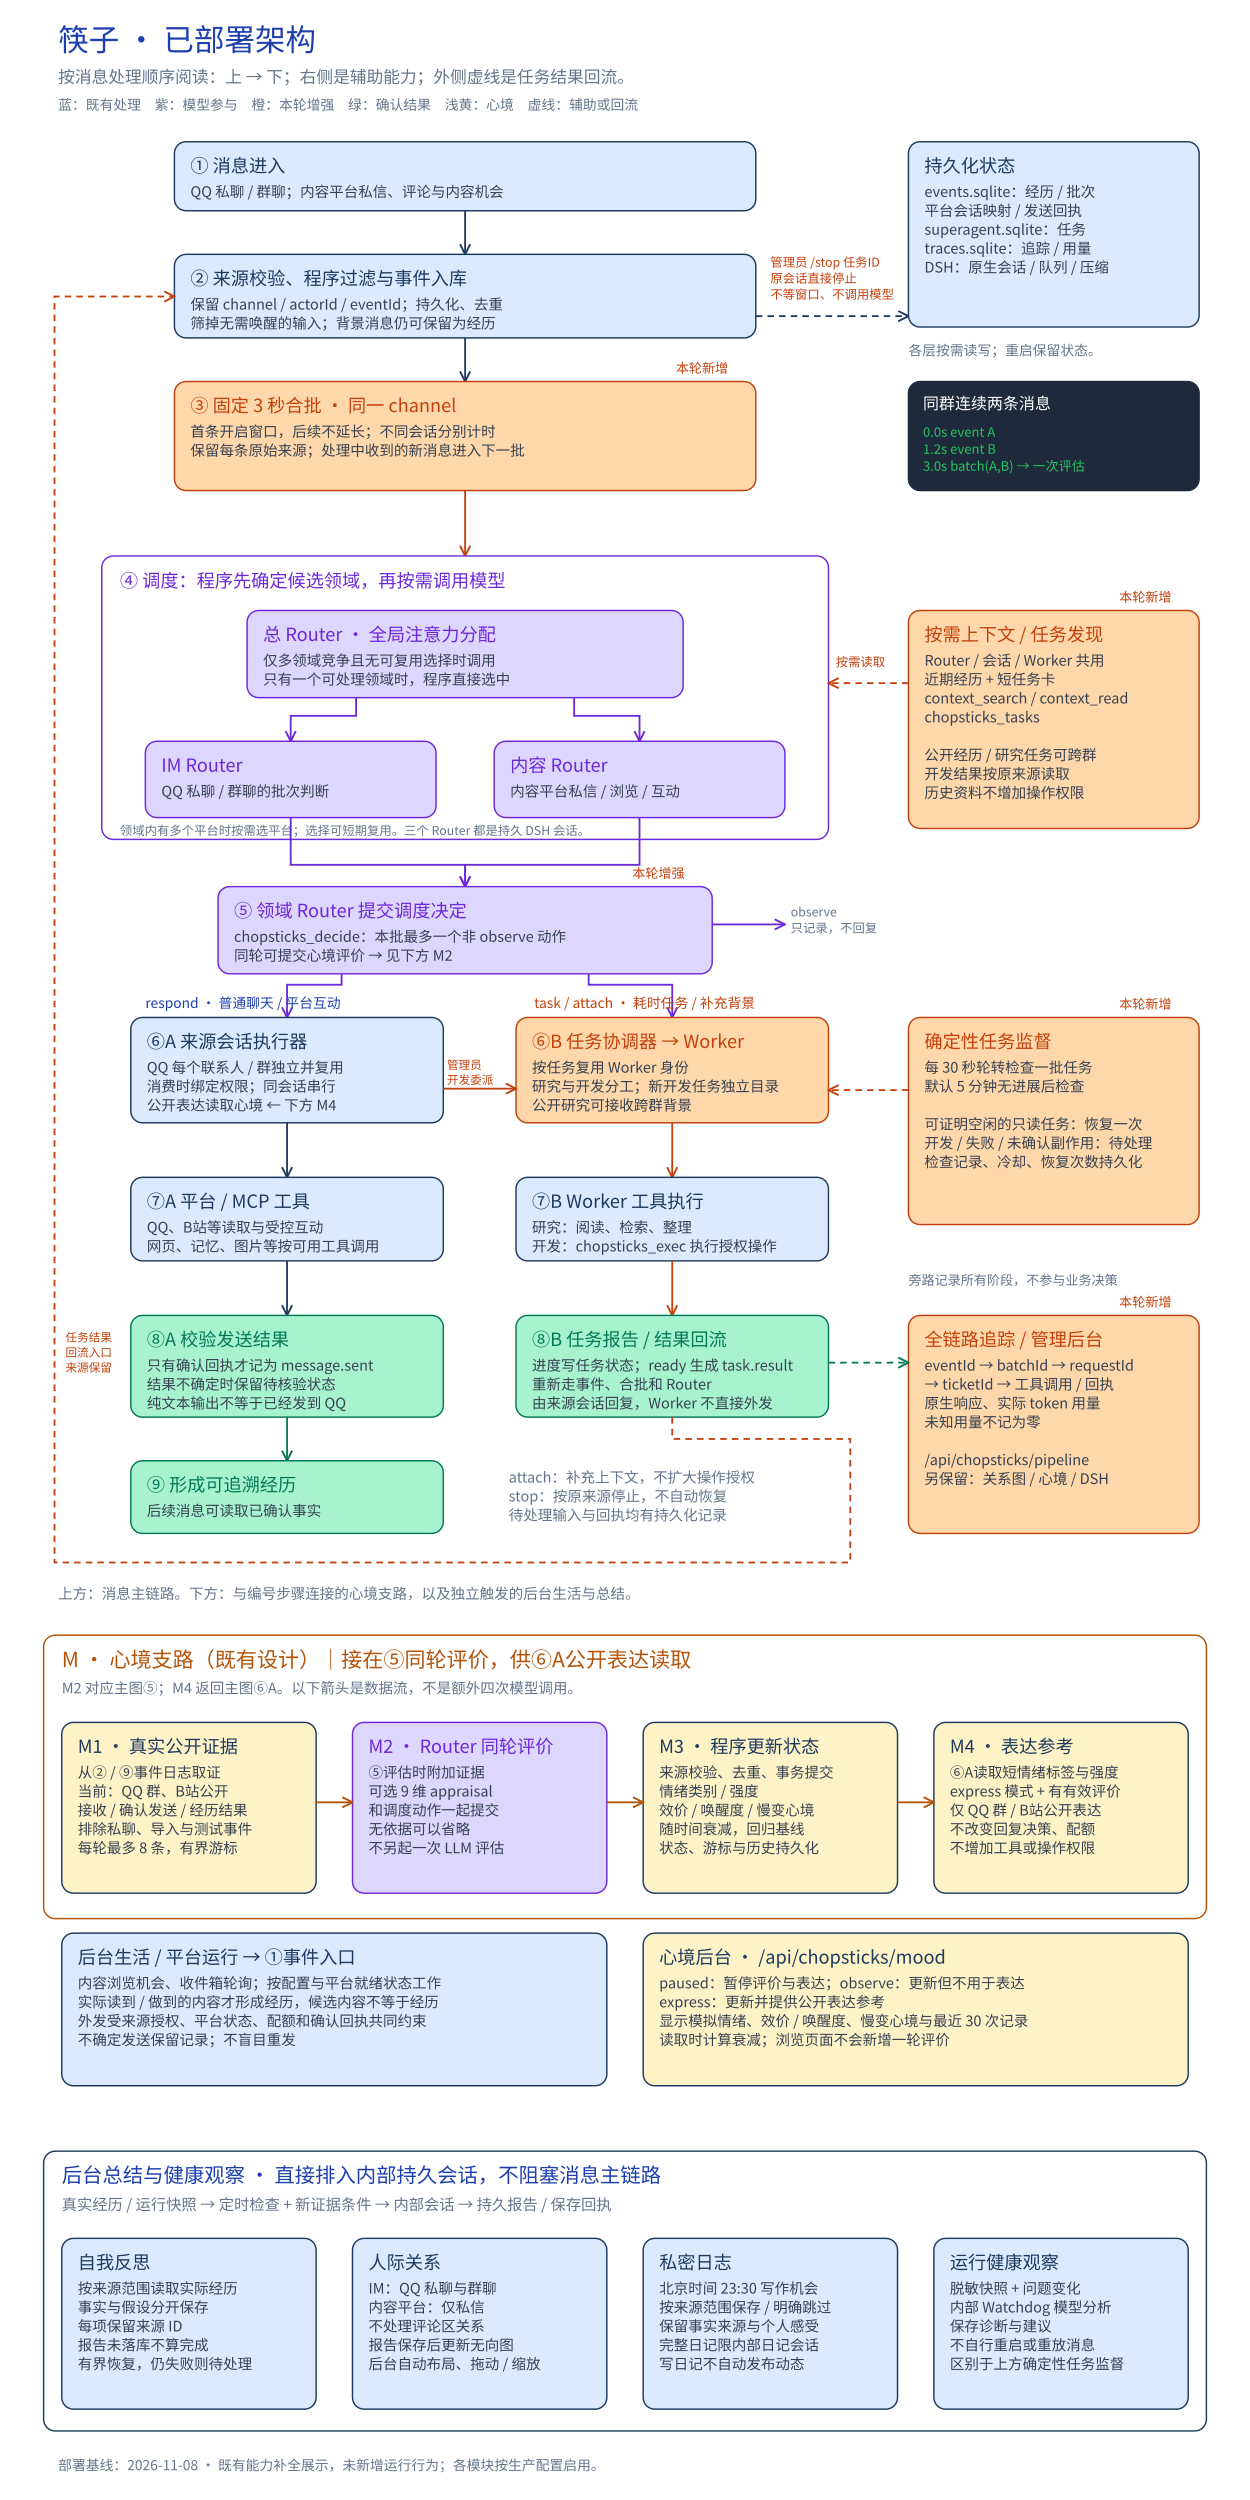
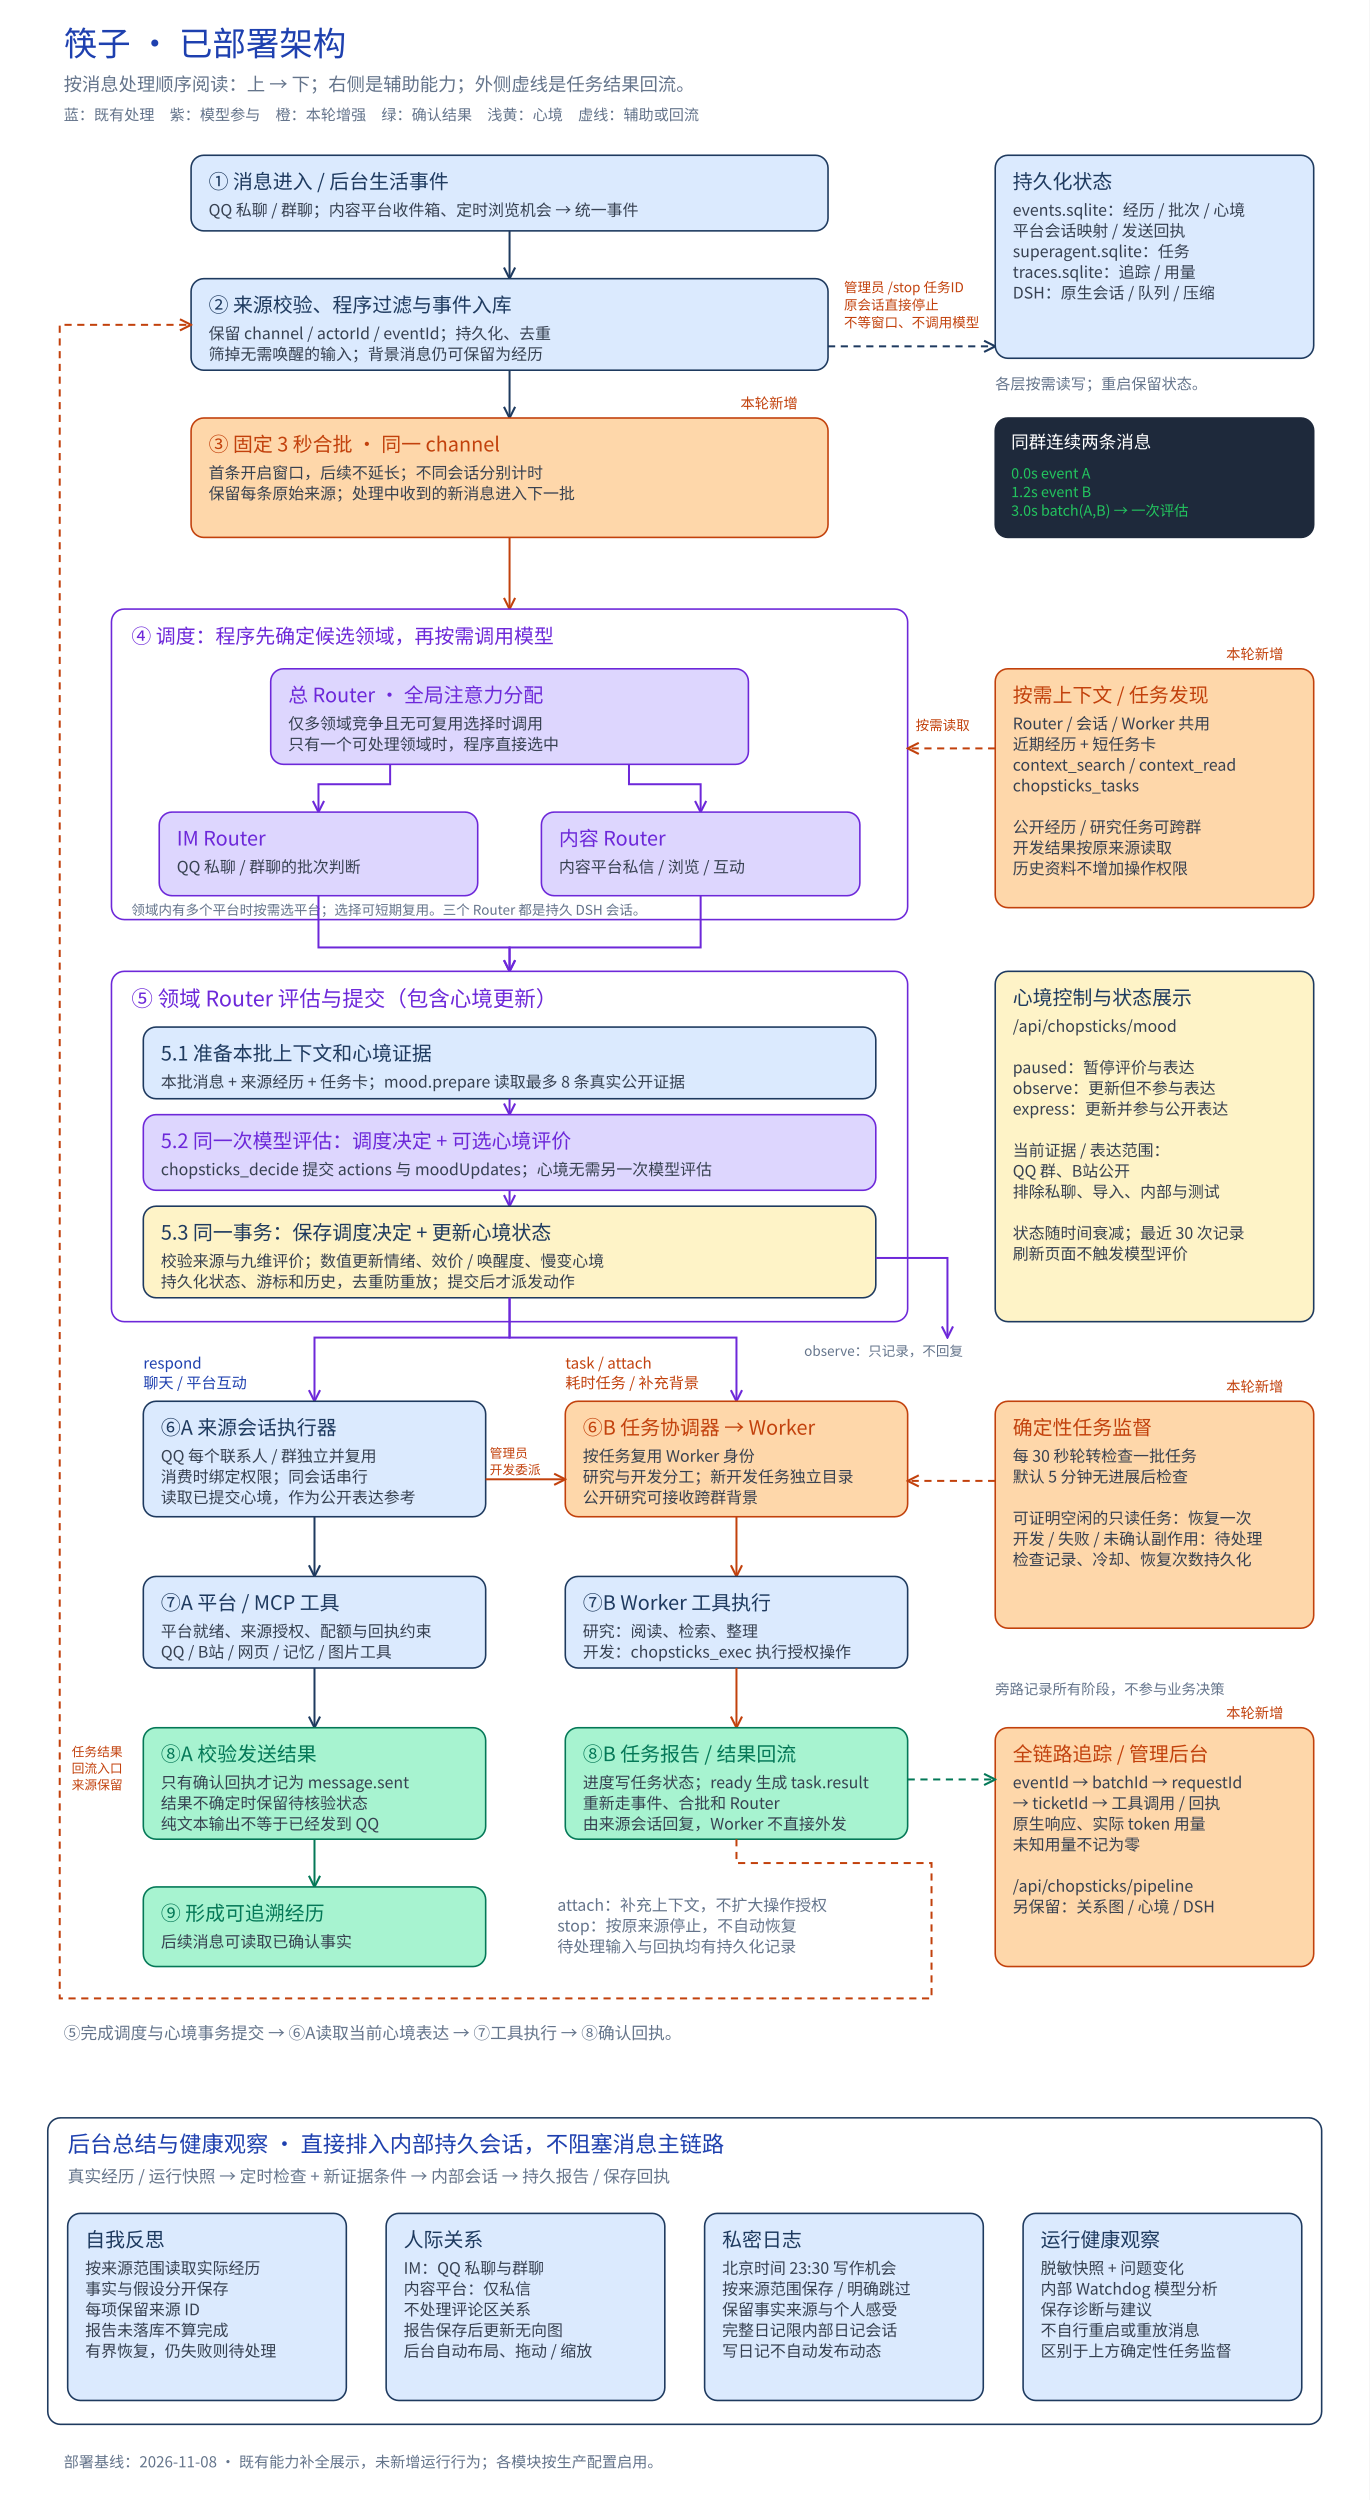
- <svg xmlns="http://www.w3.org/2000/svg" width="1720" height="3440" viewBox="0 0 1720 3440" role="img" aria-labelledby="title">
+ <svg xmlns="http://www.w3.org/2000/svg" width="1720" height="3140" viewBox="0 0 1720 3140" role="img" aria-labelledby="title">
  <defs>
    <marker id="047857" viewBox="0 0 10 10" refX="9" refY="5" markerWidth="7" markerHeight="7" orient="auto-start-reverse">
      <path d="M 1 1 L 9 5 L 1 9" fill="none" stroke="#047857" stroke-width="1.5" />
    </marker>
    <marker id="1e293b" viewBox="0 0 10 10" refX="9" refY="5" markerWidth="7" markerHeight="7" orient="auto-start-reverse">
      <path d="M 1 1 L 9 5 L 1 9" fill="none" stroke="#1e293b" stroke-width="1.5" />
    </marker>
    <marker id="1e3a5f" viewBox="0 0 10 10" refX="9" refY="5" markerWidth="7" markerHeight="7" orient="auto-start-reverse">
      <path d="M 1 1 L 9 5 L 1 9" fill="none" stroke="#1e3a5f" stroke-width="1.5" />
    </marker>
    <marker id="1e40af" viewBox="0 0 10 10" refX="9" refY="5" markerWidth="7" markerHeight="7" orient="auto-start-reverse">
      <path d="M 1 1 L 9 5 L 1 9" fill="none" stroke="#1e40af" stroke-width="1.5" />
    </marker>
    <marker id="22c55e" viewBox="0 0 10 10" refX="9" refY="5" markerWidth="7" markerHeight="7" orient="auto-start-reverse">
      <path d="M 1 1 L 9 5 L 1 9" fill="none" stroke="#22c55e" stroke-width="1.5" />
    </marker>
    <marker id="374151" viewBox="0 0 10 10" refX="9" refY="5" markerWidth="7" markerHeight="7" orient="auto-start-reverse">
      <path d="M 1 1 L 9 5 L 1 9" fill="none" stroke="#374151" stroke-width="1.5" />
    </marker>
    <marker id="64748b" viewBox="0 0 10 10" refX="9" refY="5" markerWidth="7" markerHeight="7" orient="auto-start-reverse">
      <path d="M 1 1 L 9 5 L 1 9" fill="none" stroke="#64748b" stroke-width="1.5" />
    </marker>
    <marker id="6d28d9" viewBox="0 0 10 10" refX="9" refY="5" markerWidth="7" markerHeight="7" orient="auto-start-reverse">
      <path d="M 1 1 L 9 5 L 1 9" fill="none" stroke="#6d28d9" stroke-width="1.5" />
    </marker>
    <marker id="a7f3d0" viewBox="0 0 10 10" refX="9" refY="5" markerWidth="7" markerHeight="7" orient="auto-start-reverse">
      <path d="M 1 1 L 9 5 L 1 9" fill="none" stroke="#a7f3d0" stroke-width="1.5" />
    </marker>
    <marker id="b45309" viewBox="0 0 10 10" refX="9" refY="5" markerWidth="7" markerHeight="7" orient="auto-start-reverse">
      <path d="M 1 1 L 9 5 L 1 9" fill="none" stroke="#b45309" stroke-width="1.5" />
    </marker>
    <marker id="c2410c" viewBox="0 0 10 10" refX="9" refY="5" markerWidth="7" markerHeight="7" orient="auto-start-reverse">
      <path d="M 1 1 L 9 5 L 1 9" fill="none" stroke="#c2410c" stroke-width="1.5" />
    </marker>
    <marker id="dbeafe" viewBox="0 0 10 10" refX="9" refY="5" markerWidth="7" markerHeight="7" orient="auto-start-reverse">
      <path d="M 1 1 L 9 5 L 1 9" fill="none" stroke="#dbeafe" stroke-width="1.5" />
    </marker>
    <marker id="ddd6fe" viewBox="0 0 10 10" refX="9" refY="5" markerWidth="7" markerHeight="7" orient="auto-start-reverse">
      <path d="M 1 1 L 9 5 L 1 9" fill="none" stroke="#ddd6fe" stroke-width="1.5" />
    </marker>
    <marker id="fed7aa" viewBox="0 0 10 10" refX="9" refY="5" markerWidth="7" markerHeight="7" orient="auto-start-reverse">
      <path d="M 1 1 L 9 5 L 1 9" fill="none" stroke="#fed7aa" stroke-width="1.5" />
    </marker>
    <marker id="fef3c7" viewBox="0 0 10 10" refX="9" refY="5" markerWidth="7" markerHeight="7" orient="auto-start-reverse">
      <path d="M 1 1 L 9 5 L 1 9" fill="none" stroke="#fef3c7" stroke-width="1.5" />
    </marker>
    <marker id="ffffff" viewBox="0 0 10 10" refX="9" refY="5" markerWidth="7" markerHeight="7" orient="auto-start-reverse">
      <path d="M 1 1 L 9 5 L 1 9" fill="none" stroke="#ffffff" stroke-width="1.5" />
    </marker>
  </defs>
  <rect width="100%" height="100%" fill="white" />
  <g font-family="Microsoft YaHei, Noto Sans CJK SC, sans-serif">
    <text fill="#1e40af" font-size="42" text-anchor="start">
      <tspan x="80" y="70.0">筷子 · 已部署架构</tspan>
    </text>
    <text fill="#64748b" font-size="23" text-anchor="start">
      <tspan x="80" y="114.0">按消息处理顺序阅读：上 → 下；右侧是辅助能力；外侧虚线是任务结果回流。</tspan>
    </text>
    <text fill="#64748b" font-size="19" text-anchor="start">
      <tspan x="80" y="151.0">蓝：既有处理　紫：模型参与　橙：本轮增强　绿：确认结果　浅黄：心境　虚线：辅助或回流</tspan>
    </text>
    <rect x="240" y="195" width="800" height="95" rx="16" fill="#dbeafe" stroke="#1e3a5f" stroke-width="2" />
    <text fill="#1e3a5f" font-size="25" text-anchor="start">
-       <tspan x="262" y="237.0">① 消息进入</tspan>
-     </text>
-     <text fill="#374151" font-size="20" text-anchor="start">
-       <tspan x="262" y="271.0">QQ 私聊 / 群聊；内容平台私信、评论与内容机会</tspan>
+       <tspan x="262" y="237.0">① 消息进入 / 后台生活事件</tspan>
+     </text>
+     <text fill="#374151" font-size="20" text-anchor="start">
+       <tspan x="262" y="271.0">QQ 私聊 / 群聊；内容平台收件箱、定时浏览机会 → 统一事件</tspan>
    </text>
    <polyline points="640,290 640,350" fill="none" stroke="#1e3a5f" stroke-width="2.5" marker-end="url(#1e3a5f)" />
    <rect x="240" y="350" width="800" height="115" rx="16" fill="#dbeafe" stroke="#1e3a5f" stroke-width="2" />
    <text fill="#1e3a5f" font-size="25" text-anchor="start">
      <tspan x="262" y="392.0">② 来源校验、程序过滤与事件入库</tspan>
    </text>
    <text fill="#374151" font-size="20" text-anchor="start">
      <tspan x="262" y="426.0">保留 channel / actorId / eventId；持久化、去重</tspan>
      <tspan x="262" y="452.0">筛掉无需唤醒的输入；背景消息仍可保留为经历</tspan>
    </text>
    <text fill="#c2410c" font-size="17" text-anchor="start">
      <tspan x="1060" y="367.0">管理员 /stop 任务ID</tspan>
      <tspan x="1060" y="389.1">原会话直接停止</tspan>
      <tspan x="1060" y="411.2">不等窗口、不调用模型</tspan>
    </text>
    <polyline points="1040,435 1250,435" fill="none" stroke="#1e3a5f" stroke-width="2.5" stroke-dasharray="9 7" marker-end="url(#1e3a5f)" />
    <polyline points="640,465 640,525" fill="none" stroke="#1e3a5f" stroke-width="2.5" marker-end="url(#1e3a5f)" />
    <rect x="240" y="525" width="800" height="150" rx="16" fill="#fed7aa" stroke="#c2410c" stroke-width="2" />
    <text fill="#c2410c" font-size="25" text-anchor="start">
      <tspan x="262" y="567.0">③ 固定 3 秒合批 · 同一 channel</tspan>
    </text>
    <text fill="#374151" font-size="20" text-anchor="start">
      <tspan x="262" y="601.0">首条开启窗口，后续不延长；不同会话分别计时</tspan>
      <tspan x="262" y="627.0">保留每条原始来源；处理中收到的新消息进入下一批</tspan>
    </text>
    <text fill="#c2410c" font-size="18" text-anchor="start">
      <tspan x="930" y="513.0">本轮新增</tspan>
    </text>
    <rect x="1250" y="195" width="400" height="255" rx="16" fill="#dbeafe" stroke="#1e3a5f" stroke-width="2" />
    <text fill="#1e3a5f" font-size="25" text-anchor="start">
      <tspan x="1272" y="237.0">持久化状态</tspan>
    </text>
    <text fill="#374151" font-size="20" text-anchor="start">
-       <tspan x="1272" y="271.0">events.sqlite：经历 / 批次</tspan>
+       <tspan x="1272" y="271.0">events.sqlite：经历 / 批次 / 心境</tspan>
      <tspan x="1272" y="297.0">平台会话映射 / 发送回执</tspan>
      <tspan x="1272" y="323.0">superagent.sqlite：任务</tspan>
      <tspan x="1272" y="349.0">traces.sqlite：追踪 / 用量</tspan>
      <tspan x="1272" y="375.0">DSH：原生会话 / 队列 / 压缩</tspan>
    </text>
    <rect x="1250" y="525" width="400" height="150" rx="16" fill="#1e293b" stroke="#1e293b" stroke-width="2" />
    <text fill="#ffffff" font-size="22" text-anchor="start">
      <tspan x="1270" y="563.0">同群连续两条消息</tspan>
    </text>
    <text fill="#22c55e" font-size="18" text-anchor="start">
      <tspan x="1270" y="601.0">0.0s  event A</tspan>
      <tspan x="1270" y="624.4">1.2s  event B</tspan>
      <tspan x="1270" y="647.8">3.0s  batch(A,B) → 一次评估</tspan>
    </text>
    <polyline points="640,675 640,765" fill="none" stroke="#c2410c" stroke-width="2.5" marker-end="url(#c2410c)" />
    <rect x="140" y="765" width="1000" height="390" rx="16" fill="#ffffff" stroke="#6d28d9" stroke-width="2" />
    <text fill="#6d28d9" font-size="25" text-anchor="start">
      <tspan x="165" y="808.0">④ 调度：程序先确定候选领域，再按需调用模型</tspan>
    </text>
    <rect x="340" y="840" width="600" height="120" rx="16" fill="#ddd6fe" stroke="#6d28d9" stroke-width="2" />
    <text fill="#6d28d9" font-size="25" text-anchor="start">
      <tspan x="362" y="882.0">总 Router · 全局注意力分配</tspan>
    </text>
    <text fill="#374151" font-size="20" text-anchor="start">
      <tspan x="362" y="916.0">仅多领域竞争且无可复用选择时调用</tspan>
      <tspan x="362" y="942.0">只有一个可处理领域时，程序直接选中</tspan>
    </text>
    <polyline points="490,960 490,985 400,985 400,1020" fill="none" stroke="#6d28d9" stroke-width="2.5" marker-end="url(#6d28d9)" />
    <polyline points="790,960 790,985 880,985 880,1020" fill="none" stroke="#6d28d9" stroke-width="2.5" marker-end="url(#6d28d9)" />
    <rect x="200" y="1020" width="400" height="105" rx="16" fill="#ddd6fe" stroke="#6d28d9" stroke-width="2" />
    <text fill="#6d28d9" font-size="25" text-anchor="start">
      <tspan x="222" y="1062.0">IM Router</tspan>
    </text>
    <text fill="#374151" font-size="20" text-anchor="start">
      <tspan x="222" y="1096.0">QQ 私聊 / 群聊的批次判断</tspan>
    </text>
    <rect x="680" y="1020" width="400" height="105" rx="16" fill="#ddd6fe" stroke="#6d28d9" stroke-width="2" />
    <text fill="#6d28d9" font-size="25" text-anchor="start">
      <tspan x="702" y="1062.0">内容 Router</tspan>
    </text>
    <text fill="#374151" font-size="20" text-anchor="start">
      <tspan x="702" y="1096.0">内容平台私信 / 浏览 / 互动</tspan>
    </text>
    <text fill="#64748b" font-size="17" text-anchor="start">
      <tspan x="165" y="1149.0">领域内有多个平台时按需选平台；选择可短期复用。三个 Router 都是持久 DSH 会话。</tspan>
    </text>
    <polyline points="400,1125 400,1190 640,1190 640,1220" fill="none" stroke="#6d28d9" stroke-width="2.5" marker-end="url(#6d28d9)" />
    <polyline points="880,1125 880,1190 640,1190 640,1220" fill="none" stroke="#6d28d9" stroke-width="2.5" marker-end="url(#6d28d9)" />
-     <rect x="300" y="1220" width="680" height="120" rx="16" fill="#ddd6fe" stroke="#6d28d9" stroke-width="2" />
+     <rect x="140" y="1220" width="1000" height="440" rx="16" fill="#ffffff" stroke="#6d28d9" stroke-width="2" />
+     <text fill="#6d28d9" font-size="27" text-anchor="start">
+       <tspan x="165" y="1264.0">⑤ 领域 Router 评估与提交（包含心境更新）</tspan>
+     </text>
+     <rect x="180" y="1290" width="920" height="90" rx="16" fill="#dbeafe" stroke="#1e3a5f" stroke-width="2" />
+     <text fill="#1e3a5f" font-size="25" text-anchor="start">
+       <tspan x="202" y="1332.0">5.1 准备本批上下文和心境证据</tspan>
+     </text>
+     <text fill="#374151" font-size="20" text-anchor="start">
+       <tspan x="202" y="1366.0">本批消息 + 来源经历 + 任务卡；mood.prepare 读取最多 8 条真实公开证据</tspan>
+     </text>
+     <polyline points="640,1380 640,1400" fill="none" stroke="#6d28d9" stroke-width="2.5" marker-end="url(#6d28d9)" />
+     <rect x="180" y="1400" width="920" height="95" rx="16" fill="#ddd6fe" stroke="#6d28d9" stroke-width="2" />
    <text fill="#6d28d9" font-size="25" text-anchor="start">
-       <tspan x="322" y="1262.0">⑤ 领域 Router 提交调度决定</tspan>
-     </text>
-     <text fill="#374151" font-size="20" text-anchor="start">
-       <tspan x="322" y="1296.0">chopsticks_decide：本批最多一个非 observe 动作</tspan>
-       <tspan x="322" y="1322.0">同轮可提交心境评价 → 见下方 M2</tspan>
-     </text>
-     <text fill="#c2410c" font-size="18" text-anchor="start">
-       <tspan x="870" y="1208.0">本轮增强</tspan>
-     </text>
-     <polyline points="980,1272 1080,1272" fill="none" stroke="#6d28d9" stroke-width="2.5" marker-end="url(#6d28d9)" />
+       <tspan x="202" y="1442.0">5.2 同一次模型评估：调度决定 + 可选心境评价</tspan>
+     </text>
+     <text fill="#374151" font-size="20" text-anchor="start">
+       <tspan x="202" y="1476.0">chopsticks_decide 提交 actions 与 moodUpdates；心境无需另一次模型评估</tspan>
+     </text>
+     <polyline points="640,1495 640,1515" fill="none" stroke="#6d28d9" stroke-width="2.5" marker-end="url(#6d28d9)" />
+     <rect x="180" y="1515" width="920" height="115" rx="16" fill="#fef3c7" stroke="#1e3a5f" stroke-width="2" />
+     <text fill="#1e3a5f" font-size="25" text-anchor="start">
+       <tspan x="202" y="1557.0">5.3 同一事务：保存调度决定 + 更新心境状态</tspan>
+     </text>
+     <text fill="#374151" font-size="20" text-anchor="start">
+       <tspan x="202" y="1591.0">校验来源与九维评价；数值更新情绪、效价 / 唤醒度、慢变心境</tspan>
+       <tspan x="202" y="1617.0">持久化状态、游标和历史，去重防重放；提交后才派发动作</tspan>
+     </text>
+     <polyline points="1100,1580 1190,1580 1190,1680" fill="none" stroke="#6d28d9" stroke-width="2.5" marker-end="url(#6d28d9)" />
    <text fill="#64748b" font-size="17" text-anchor="start">
-       <tspan x="1088" y="1261.0">observe</tspan>
-       <tspan x="1088" y="1283.1">只记录，不回复</tspan>
+       <tspan x="1010" y="1703.0">observe：只记录，不回复</tspan>
+     </text>
+     <rect x="1250" y="1220" width="400" height="440" rx="16" fill="#fef3c7" stroke="#1e3a5f" stroke-width="2" />
+     <text fill="#1e3a5f" font-size="25" text-anchor="start">
+       <tspan x="1272" y="1262.0">心境控制与状态展示</tspan>
+     </text>
+     <text fill="#374151" font-size="20" text-anchor="start">
+       <tspan x="1272" y="1296.0">/api/chopsticks/mood</tspan>
+       <tspan x="1272" y="1322.0" />
+       <tspan x="1272" y="1348.0">paused：暂停评价与表达</tspan>
+       <tspan x="1272" y="1374.0">observe：更新但不参与表达</tspan>
+       <tspan x="1272" y="1400.0">express：更新并参与公开表达</tspan>
+       <tspan x="1272" y="1426.0" />
+       <tspan x="1272" y="1452.0">当前证据 / 表达范围：</tspan>
+       <tspan x="1272" y="1478.0">QQ 群、B站公开</tspan>
+       <tspan x="1272" y="1504.0">排除私聊、导入、内部与测试</tspan>
+       <tspan x="1272" y="1530.0" />
+       <tspan x="1272" y="1556.0">状态随时间衰减；最近 30 次记录</tspan>
+       <tspan x="1272" y="1582.0">刷新页面不触发模型评价</tspan>
    </text>
    <rect x="1250" y="840" width="400" height="300" rx="16" fill="#fed7aa" stroke="#c2410c" stroke-width="2" />
    <text fill="#c2410c" font-size="25" text-anchor="start">
      <tspan x="1272" y="882.0">按需上下文 / 任务发现</tspan>
    </text>
    <text fill="#374151" font-size="20" text-anchor="start">
      <tspan x="1272" y="916.0">Router / 会话 / Worker 共用</tspan>
      <tspan x="1272" y="942.0">近期经历 + 短任务卡</tspan>
      <tspan x="1272" y="968.0">context_search / context_read</tspan>
      <tspan x="1272" y="994.0">chopsticks_tasks</tspan>
      <tspan x="1272" y="1020.0" />
      <tspan x="1272" y="1046.0">公开经历 / 研究任务可跨群</tspan>
      <tspan x="1272" y="1072.0">开发结果按原来源读取</tspan>
      <tspan x="1272" y="1098.0">历史资料不增加操作权限</tspan>
    </text>
    <text fill="#c2410c" font-size="18" text-anchor="start">
      <tspan x="1540" y="828.0">本轮新增</tspan>
    </text>
    <polyline points="1250,940 1140,940" fill="none" stroke="#c2410c" stroke-width="2.5" stroke-dasharray="9 7" marker-end="url(#c2410c)" />
    <text fill="#c2410c" font-size="17" text-anchor="start">
      <tspan x="1150" y="917.0">按需读取</tspan>
    </text>
    <text fill="#64748b" font-size="19" text-anchor="start">
      <tspan x="1250" y="489.0">各层按需读写；重启保留状态。</tspan>
    </text>
-     <polyline points="470,1340 470,1355 395,1355 395,1400" fill="none" stroke="#6d28d9" stroke-width="2.5" marker-end="url(#6d28d9)" />
-     <polyline points="810,1340 810,1355 925,1355 925,1400" fill="none" stroke="#6d28d9" stroke-width="2.5" marker-end="url(#6d28d9)" />
+     <polyline points="640,1630 640,1680 395,1680 395,1760" fill="none" stroke="#6d28d9" stroke-width="2.5" marker-end="url(#6d28d9)" />
+     <polyline points="640,1630 640,1680 925,1680 925,1760" fill="none" stroke="#6d28d9" stroke-width="2.5" marker-end="url(#6d28d9)" />
    <text fill="#1e40af" font-size="19" text-anchor="start">
-       <tspan x="200" y="1387.0">respond · 普通聊天 / 平台互动</tspan>
+       <tspan x="180" y="1719.0">respond</tspan>
+       <tspan x="180" y="1743.7">聊天 / 平台互动</tspan>
    </text>
    <text fill="#c2410c" font-size="19" text-anchor="start">
-       <tspan x="735" y="1387.0">task / attach · 耗时任务 / 补充背景</tspan>
-     </text>
-     <rect x="180" y="1400" width="430" height="145" rx="16" fill="#dbeafe" stroke="#1e3a5f" stroke-width="2" />
-     <text fill="#1e3a5f" font-size="25" text-anchor="start">
-       <tspan x="202" y="1442.0">⑥A 来源会话执行器</tspan>
-     </text>
-     <text fill="#374151" font-size="20" text-anchor="start">
-       <tspan x="202" y="1476.0">QQ 每个联系人 / 群独立并复用</tspan>
-       <tspan x="202" y="1502.0">消费时绑定权限；同会话串行</tspan>
-       <tspan x="202" y="1528.0">公开表达读取心境 ← 下方 M4</tspan>
-     </text>
-     <rect x="710" y="1400" width="430" height="145" rx="16" fill="#fed7aa" stroke="#c2410c" stroke-width="2" />
+       <tspan x="710" y="1719.0">task / attach</tspan>
+       <tspan x="710" y="1743.7">耗时任务 / 补充背景</tspan>
+     </text>
+     <rect x="180" y="1760" width="430" height="145" rx="16" fill="#dbeafe" stroke="#1e3a5f" stroke-width="2" />
+     <text fill="#1e3a5f" font-size="25" text-anchor="start">
+       <tspan x="202" y="1802.0">⑥A 来源会话执行器</tspan>
+     </text>
+     <text fill="#374151" font-size="20" text-anchor="start">
+       <tspan x="202" y="1836.0">QQ 每个联系人 / 群独立并复用</tspan>
+       <tspan x="202" y="1862.0">消费时绑定权限；同会话串行</tspan>
+       <tspan x="202" y="1888.0">读取已提交心境，作为公开表达参考</tspan>
+     </text>
+     <rect x="710" y="1760" width="430" height="145" rx="16" fill="#fed7aa" stroke="#c2410c" stroke-width="2" />
    <text fill="#c2410c" font-size="25" text-anchor="start">
-       <tspan x="732" y="1442.0">⑥B 任务协调器 → Worker</tspan>
-     </text>
-     <text fill="#374151" font-size="20" text-anchor="start">
-       <tspan x="732" y="1476.0">按任务复用 Worker 身份</tspan>
-       <tspan x="732" y="1502.0">研究与开发分工；新开发任务独立目录</tspan>
-       <tspan x="732" y="1528.0">公开研究可接收跨群背景</tspan>
-     </text>
-     <polyline points="610,1498 710,1498" fill="none" stroke="#c2410c" stroke-width="2.5" marker-end="url(#c2410c)" />
+       <tspan x="732" y="1802.0">⑥B 任务协调器 → Worker</tspan>
+     </text>
+     <text fill="#374151" font-size="20" text-anchor="start">
+       <tspan x="732" y="1836.0">按任务复用 Worker 身份</tspan>
+       <tspan x="732" y="1862.0">研究与开发分工；新开发任务独立目录</tspan>
+       <tspan x="732" y="1888.0">公开研究可接收跨群背景</tspan>
+     </text>
+     <polyline points="610,1858 710,1858" fill="none" stroke="#c2410c" stroke-width="2.5" marker-end="url(#c2410c)" />
    <text fill="#c2410c" font-size="16" text-anchor="start">
-       <tspan x="615" y="1471.0">管理员</tspan>
-       <tspan x="615" y="1491.8">开发委派</tspan>
-     </text>
-     <polyline points="395,1545 395,1620" fill="none" stroke="#1e3a5f" stroke-width="2.5" marker-end="url(#1e3a5f)" />
-     <polyline points="925,1545 925,1620" fill="none" stroke="#c2410c" stroke-width="2.5" marker-end="url(#c2410c)" />
-     <rect x="180" y="1620" width="430" height="115" rx="16" fill="#dbeafe" stroke="#1e3a5f" stroke-width="2" />
-     <text fill="#1e3a5f" font-size="25" text-anchor="start">
-       <tspan x="202" y="1662.0">⑦A 平台 / MCP 工具</tspan>
-     </text>
-     <text fill="#374151" font-size="20" text-anchor="start">
-       <tspan x="202" y="1696.0">QQ、B站等读取与受控互动</tspan>
-       <tspan x="202" y="1722.0">网页、记忆、图片等按可用工具调用</tspan>
-     </text>
-     <rect x="710" y="1620" width="430" height="115" rx="16" fill="#dbeafe" stroke="#1e3a5f" stroke-width="2" />
-     <text fill="#1e3a5f" font-size="25" text-anchor="start">
-       <tspan x="732" y="1662.0">⑦B Worker 工具执行</tspan>
-     </text>
-     <text fill="#374151" font-size="20" text-anchor="start">
-       <tspan x="732" y="1696.0">研究：阅读、检索、整理</tspan>
-       <tspan x="732" y="1722.0">开发：chopsticks_exec 执行授权操作</tspan>
-     </text>
-     <polyline points="395,1735 395,1810" fill="none" stroke="#1e3a5f" stroke-width="2.5" marker-end="url(#1e3a5f)" />
-     <polyline points="925,1735 925,1810" fill="none" stroke="#c2410c" stroke-width="2.5" marker-end="url(#c2410c)" />
-     <rect x="180" y="1810" width="430" height="140" rx="16" fill="#a7f3d0" stroke="#047857" stroke-width="2" />
+       <tspan x="615" y="1831.0">管理员</tspan>
+       <tspan x="615" y="1851.8">开发委派</tspan>
+     </text>
+     <polyline points="395,1905 395,1980" fill="none" stroke="#1e3a5f" stroke-width="2.5" marker-end="url(#1e3a5f)" />
+     <polyline points="925,1905 925,1980" fill="none" stroke="#c2410c" stroke-width="2.5" marker-end="url(#c2410c)" />
+     <rect x="180" y="1980" width="430" height="115" rx="16" fill="#dbeafe" stroke="#1e3a5f" stroke-width="2" />
+     <text fill="#1e3a5f" font-size="25" text-anchor="start">
+       <tspan x="202" y="2022.0">⑦A 平台 / MCP 工具</tspan>
+     </text>
+     <text fill="#374151" font-size="20" text-anchor="start">
+       <tspan x="202" y="2056.0">平台就绪、来源授权、配额与回执约束</tspan>
+       <tspan x="202" y="2082.0">QQ / B站 / 网页 / 记忆 / 图片工具</tspan>
+     </text>
+     <rect x="710" y="1980" width="430" height="115" rx="16" fill="#dbeafe" stroke="#1e3a5f" stroke-width="2" />
+     <text fill="#1e3a5f" font-size="25" text-anchor="start">
+       <tspan x="732" y="2022.0">⑦B Worker 工具执行</tspan>
+     </text>
+     <text fill="#374151" font-size="20" text-anchor="start">
+       <tspan x="732" y="2056.0">研究：阅读、检索、整理</tspan>
+       <tspan x="732" y="2082.0">开发：chopsticks_exec 执行授权操作</tspan>
+     </text>
+     <polyline points="395,2095 395,2170" fill="none" stroke="#1e3a5f" stroke-width="2.5" marker-end="url(#1e3a5f)" />
+     <polyline points="925,2095 925,2170" fill="none" stroke="#c2410c" stroke-width="2.5" marker-end="url(#c2410c)" />
+     <rect x="180" y="2170" width="430" height="140" rx="16" fill="#a7f3d0" stroke="#047857" stroke-width="2" />
    <text fill="#047857" font-size="25" text-anchor="start">
-       <tspan x="202" y="1852.0">⑧A 校验发送结果</tspan>
-     </text>
-     <text fill="#374151" font-size="20" text-anchor="start">
-       <tspan x="202" y="1886.0">只有确认回执才记为 message.sent</tspan>
-       <tspan x="202" y="1912.0">结果不确定时保留待核验状态</tspan>
-       <tspan x="202" y="1938.0">纯文本输出不等于已经发到 QQ</tspan>
-     </text>
-     <rect x="710" y="1810" width="430" height="140" rx="16" fill="#a7f3d0" stroke="#047857" stroke-width="2" />
+       <tspan x="202" y="2212.0">⑧A 校验发送结果</tspan>
+     </text>
+     <text fill="#374151" font-size="20" text-anchor="start">
+       <tspan x="202" y="2246.0">只有确认回执才记为 message.sent</tspan>
+       <tspan x="202" y="2272.0">结果不确定时保留待核验状态</tspan>
+       <tspan x="202" y="2298.0">纯文本输出不等于已经发到 QQ</tspan>
+     </text>
+     <rect x="710" y="2170" width="430" height="140" rx="16" fill="#a7f3d0" stroke="#047857" stroke-width="2" />
    <text fill="#047857" font-size="25" text-anchor="start">
-       <tspan x="732" y="1852.0">⑧B 任务报告 / 结果回流</tspan>
-     </text>
-     <text fill="#374151" font-size="20" text-anchor="start">
-       <tspan x="732" y="1886.0">进度写任务状态；ready 生成 task.result</tspan>
-       <tspan x="732" y="1912.0">重新走事件、合批和 Router</tspan>
-       <tspan x="732" y="1938.0">由来源会话回复，Worker 不直接外发</tspan>
-     </text>
-     <polyline points="395,1950 395,2010" fill="none" stroke="#047857" stroke-width="2.5" marker-end="url(#047857)" />
-     <rect x="180" y="2010" width="430" height="100" rx="16" fill="#a7f3d0" stroke="#047857" stroke-width="2" />
+       <tspan x="732" y="2212.0">⑧B 任务报告 / 结果回流</tspan>
+     </text>
+     <text fill="#374151" font-size="20" text-anchor="start">
+       <tspan x="732" y="2246.0">进度写任务状态；ready 生成 task.result</tspan>
+       <tspan x="732" y="2272.0">重新走事件、合批和 Router</tspan>
+       <tspan x="732" y="2298.0">由来源会话回复，Worker 不直接外发</tspan>
+     </text>
+     <polyline points="395,2310 395,2370" fill="none" stroke="#047857" stroke-width="2.5" marker-end="url(#047857)" />
+     <rect x="180" y="2370" width="430" height="100" rx="16" fill="#a7f3d0" stroke="#047857" stroke-width="2" />
    <text fill="#047857" font-size="25" text-anchor="start">
-       <tspan x="202" y="2052.0">⑨ 形成可追溯经历</tspan>
-     </text>
-     <text fill="#374151" font-size="20" text-anchor="start">
-       <tspan x="202" y="2086.0">后续消息可读取已确认事实</tspan>
-     </text>
-     <polyline points="925,1950 925,1980 1170,1980 1170,2150 75,2150 75,408 240,408" fill="none" stroke="#c2410c" stroke-width="2.5" stroke-dasharray="9 7" marker-end="url(#c2410c)" />
+       <tspan x="202" y="2412.0">⑨ 形成可追溯经历</tspan>
+     </text>
+     <text fill="#374151" font-size="20" text-anchor="start">
+       <tspan x="202" y="2446.0">后续消息可读取已确认事实</tspan>
+     </text>
+     <polyline points="925,2310 925,2340 1170,2340 1170,2510 75,2510 75,408 240,408" fill="none" stroke="#c2410c" stroke-width="2.5" stroke-dasharray="9 7" marker-end="url(#c2410c)" />
    <text fill="#c2410c" font-size="16" text-anchor="start">
-       <tspan x="90" y="1846.0">任务结果</tspan>
-       <tspan x="90" y="1866.8">回流入口</tspan>
-       <tspan x="90" y="1887.6">来源保留</tspan>
+       <tspan x="90" y="2206.0">任务结果</tspan>
+       <tspan x="90" y="2226.8">回流入口</tspan>
+       <tspan x="90" y="2247.6">来源保留</tspan>
    </text>
    <text fill="#64748b" font-size="20" text-anchor="start">
-       <tspan x="700" y="2040.0">attach：补充上下文，不扩大操作授权</tspan>
-       <tspan x="700" y="2066.0">stop：按原来源停止，不自动恢复</tspan>
-       <tspan x="700" y="2092.0">待处理输入与回执均有持久化记录</tspan>
-     </text>
-     <rect x="1250" y="1400" width="400" height="285" rx="16" fill="#fed7aa" stroke="#c2410c" stroke-width="2" />
+       <tspan x="700" y="2400.0">attach：补充上下文，不扩大操作授权</tspan>
+       <tspan x="700" y="2426.0">stop：按原来源停止，不自动恢复</tspan>
+       <tspan x="700" y="2452.0">待处理输入与回执均有持久化记录</tspan>
+     </text>
+     <rect x="1250" y="1760" width="400" height="285" rx="16" fill="#fed7aa" stroke="#c2410c" stroke-width="2" />
    <text fill="#c2410c" font-size="25" text-anchor="start">
-       <tspan x="1272" y="1442.0">确定性任务监督</tspan>
-     </text>
-     <text fill="#374151" font-size="20" text-anchor="start">
-       <tspan x="1272" y="1476.0">每 30 秒轮转检查一批任务</tspan>
-       <tspan x="1272" y="1502.0">默认 5 分钟无进展后检查</tspan>
-       <tspan x="1272" y="1528.0" />
-       <tspan x="1272" y="1554.0">可证明空闲的只读任务：恢复一次</tspan>
-       <tspan x="1272" y="1580.0">开发 / 失败 / 未确认副作用：待处理</tspan>
-       <tspan x="1272" y="1606.0">检查记录、冷却、恢复次数持久化</tspan>
+       <tspan x="1272" y="1802.0">确定性任务监督</tspan>
+     </text>
+     <text fill="#374151" font-size="20" text-anchor="start">
+       <tspan x="1272" y="1836.0">每 30 秒轮转检查一批任务</tspan>
+       <tspan x="1272" y="1862.0">默认 5 分钟无进展后检查</tspan>
+       <tspan x="1272" y="1888.0" />
+       <tspan x="1272" y="1914.0">可证明空闲的只读任务：恢复一次</tspan>
+       <tspan x="1272" y="1940.0">开发 / 失败 / 未确认副作用：待处理</tspan>
+       <tspan x="1272" y="1966.0">检查记录、冷却、恢复次数持久化</tspan>
    </text>
    <text fill="#c2410c" font-size="18" text-anchor="start">
-       <tspan x="1540" y="1388.0">本轮新增</tspan>
-     </text>
-     <polyline points="1250,1500 1140,1500" fill="none" stroke="#c2410c" stroke-width="2.5" stroke-dasharray="9 7" marker-end="url(#c2410c)" />
-     <rect x="1250" y="1810" width="400" height="300" rx="16" fill="#fed7aa" stroke="#c2410c" stroke-width="2" />
+       <tspan x="1540" y="1748.0">本轮新增</tspan>
+     </text>
+     <polyline points="1250,1860 1140,1860" fill="none" stroke="#c2410c" stroke-width="2.5" stroke-dasharray="9 7" marker-end="url(#c2410c)" />
+     <rect x="1250" y="2170" width="400" height="300" rx="16" fill="#fed7aa" stroke="#c2410c" stroke-width="2" />
    <text fill="#c2410c" font-size="25" text-anchor="start">
-       <tspan x="1272" y="1852.0">全链路追踪 / 管理后台</tspan>
-     </text>
-     <text fill="#374151" font-size="20" text-anchor="start">
-       <tspan x="1272" y="1886.0">eventId → batchId → requestId</tspan>
-       <tspan x="1272" y="1912.0">→ ticketId → 工具调用 / 回执</tspan>
-       <tspan x="1272" y="1938.0">原生响应、实际 token 用量</tspan>
-       <tspan x="1272" y="1964.0">未知用量不记为零</tspan>
-       <tspan x="1272" y="1990.0" />
-       <tspan x="1272" y="2016.0">/api/chopsticks/pipeline</tspan>
-       <tspan x="1272" y="2042.0">另保留：关系图 / 心境 / DSH</tspan>
+       <tspan x="1272" y="2212.0">全链路追踪 / 管理后台</tspan>
+     </text>
+     <text fill="#374151" font-size="20" text-anchor="start">
+       <tspan x="1272" y="2246.0">eventId → batchId → requestId</tspan>
+       <tspan x="1272" y="2272.0">→ ticketId → 工具调用 / 回执</tspan>
+       <tspan x="1272" y="2298.0">原生响应、实际 token 用量</tspan>
+       <tspan x="1272" y="2324.0">未知用量不记为零</tspan>
+       <tspan x="1272" y="2350.0" />
+       <tspan x="1272" y="2376.0">/api/chopsticks/pipeline</tspan>
+       <tspan x="1272" y="2402.0">另保留：关系图 / 心境 / DSH</tspan>
    </text>
    <text fill="#c2410c" font-size="18" text-anchor="start">
-       <tspan x="1540" y="1798.0">本轮新增</tspan>
-     </text>
-     <polyline points="1140,1875 1250,1875" fill="none" stroke="#047857" stroke-width="2.5" stroke-dasharray="9 7" marker-end="url(#047857)" />
+       <tspan x="1540" y="2158.0">本轮新增</tspan>
+     </text>
+     <polyline points="1140,2235 1250,2235" fill="none" stroke="#047857" stroke-width="2.5" stroke-dasharray="9 7" marker-end="url(#047857)" />
    <text fill="#64748b" font-size="18" text-anchor="start">
-       <tspan x="1250" y="1768.0">旁路记录所有阶段，不参与业务决策</tspan>
-     </text>
-     <text fill="#64748b" font-size="20" text-anchor="start">
-       <tspan x="80" y="2200.0">上方：消息主链路。下方：与编号步骤连接的心境支路，以及独立触发的后台生活与总结。</tspan>
-     </text>
-     <rect x="60" y="2250" width="1600" height="390" rx="16" fill="#ffffff" stroke="#b45309" stroke-width="2" />
-     <text fill="#b45309" font-size="29" text-anchor="start">
-       <tspan x="85" y="2294.0">M · 心境支路（既有设计）｜接在⑤同轮评价，供⑥A公开表达读取</tspan>
-     </text>
-     <text fill="#64748b" font-size="20" text-anchor="start">
-       <tspan x="85" y="2330.0">M2 对应主图⑤；M4 返回主图⑥A。以下箭头是数据流，不是额外四次模型调用。</tspan>
-     </text>
-     <rect x="85" y="2370" width="350" height="235" rx="16" fill="#fef3c7" stroke="#1e3a5f" stroke-width="2" />
-     <text fill="#1e3a5f" font-size="25" text-anchor="start">
-       <tspan x="107" y="2412.0">M1 · 真实公开证据</tspan>
-     </text>
-     <text fill="#374151" font-size="20" text-anchor="start">
-       <tspan x="107" y="2446.0">从② / ⑨事件日志取证</tspan>
-       <tspan x="107" y="2472.0">当前：QQ 群、B站公开</tspan>
-       <tspan x="107" y="2498.0">接收 / 确认发送 / 经历结果</tspan>
-       <tspan x="107" y="2524.0">排除私聊、导入与测试事件</tspan>
-       <tspan x="107" y="2550.0">每轮最多 8 条，有界游标</tspan>
-     </text>
-     <rect x="485" y="2370" width="350" height="235" rx="16" fill="#ddd6fe" stroke="#6d28d9" stroke-width="2" />
-     <text fill="#6d28d9" font-size="25" text-anchor="start">
-       <tspan x="507" y="2412.0">M2 · Router 同轮评价</tspan>
-     </text>
-     <text fill="#374151" font-size="20" text-anchor="start">
-       <tspan x="507" y="2446.0">⑤评估时附加证据</tspan>
-       <tspan x="507" y="2472.0">可选 9 维 appraisal</tspan>
-       <tspan x="507" y="2498.0">和调度动作一起提交</tspan>
-       <tspan x="507" y="2524.0">无依据可以省略</tspan>
-       <tspan x="507" y="2550.0">不另起一次 LLM 评估</tspan>
-     </text>
-     <rect x="885" y="2370" width="350" height="235" rx="16" fill="#fef3c7" stroke="#1e3a5f" stroke-width="2" />
-     <text fill="#1e3a5f" font-size="25" text-anchor="start">
-       <tspan x="907" y="2412.0">M3 · 程序更新状态</tspan>
-     </text>
-     <text fill="#374151" font-size="20" text-anchor="start">
-       <tspan x="907" y="2446.0">来源校验、去重、事务提交</tspan>
-       <tspan x="907" y="2472.0">情绪类别 / 强度</tspan>
-       <tspan x="907" y="2498.0">效价 / 唤醒度 / 慢变心境</tspan>
-       <tspan x="907" y="2524.0">随时间衰减，回归基线</tspan>
-       <tspan x="907" y="2550.0">状态、游标与历史持久化</tspan>
-     </text>
-     <rect x="1285" y="2370" width="350" height="235" rx="16" fill="#fef3c7" stroke="#1e3a5f" stroke-width="2" />
-     <text fill="#1e3a5f" font-size="25" text-anchor="start">
-       <tspan x="1307" y="2412.0">M4 · 表达参考</tspan>
-     </text>
-     <text fill="#374151" font-size="20" text-anchor="start">
-       <tspan x="1307" y="2446.0">⑥A读取短情绪标签与强度</tspan>
-       <tspan x="1307" y="2472.0">express 模式 + 有有效评价</tspan>
-       <tspan x="1307" y="2498.0">仅 QQ 群 / B站公开表达</tspan>
-       <tspan x="1307" y="2524.0">不改变回复决策、配额</tspan>
-       <tspan x="1307" y="2550.0">不增加工具或操作权限</tspan>
-     </text>
-     <polyline points="435,2480 485,2480" fill="none" stroke="#b45309" stroke-width="2.5" marker-end="url(#b45309)" />
-     <polyline points="835,2480 885,2480" fill="none" stroke="#b45309" stroke-width="2.5" marker-end="url(#b45309)" />
-     <polyline points="1235,2480 1285,2480" fill="none" stroke="#b45309" stroke-width="2.5" marker-end="url(#b45309)" />
-     <rect x="85" y="2660" width="750" height="210" rx="16" fill="#dbeafe" stroke="#1e3a5f" stroke-width="2" />
-     <text fill="#1e3a5f" font-size="25" text-anchor="start">
-       <tspan x="107" y="2702.0">后台生活 / 平台运行 → ①事件入口</tspan>
-     </text>
-     <text fill="#374151" font-size="20" text-anchor="start">
-       <tspan x="107" y="2736.0">内容浏览机会、收件箱轮询；按配置与平台就绪状态工作</tspan>
-       <tspan x="107" y="2762.0">实际读到 / 做到的内容才形成经历，候选内容不等于经历</tspan>
-       <tspan x="107" y="2788.0">外发受来源授权、平台状态、配额和确认回执共同约束</tspan>
-       <tspan x="107" y="2814.0">不确定发送保留记录；不盲目重发</tspan>
-     </text>
-     <rect x="885" y="2660" width="750" height="210" rx="16" fill="#fef3c7" stroke="#1e3a5f" stroke-width="2" />
-     <text fill="#1e3a5f" font-size="25" text-anchor="start">
-       <tspan x="907" y="2702.0">心境后台 · /api/chopsticks/mood</tspan>
-     </text>
-     <text fill="#374151" font-size="20" text-anchor="start">
-       <tspan x="907" y="2736.0">paused：暂停评价与表达；observe：更新但不用于表达</tspan>
-       <tspan x="907" y="2762.0">express：更新并提供公开表达参考</tspan>
-       <tspan x="907" y="2788.0">显示模拟情绪、效价 / 唤醒度、慢变心境与最近 30 次记录</tspan>
-       <tspan x="907" y="2814.0">读取时计算衰减；浏览页面不会新增一轮评价</tspan>
-     </text>
-     <rect x="60" y="2960" width="1600" height="385" rx="16" fill="#ffffff" stroke="#1e3a5f" stroke-width="2" />
+       <tspan x="1250" y="2128.0">旁路记录所有阶段，不参与业务决策</tspan>
+     </text>
+     <text fill="#64748b" font-size="21" text-anchor="start">
+       <tspan x="80" y="2561.0">⑤完成调度与心境事务提交 → ⑥A读取当前心境表达 → ⑦工具执行 → ⑧确认回执。</tspan>
+     </text>
+     <rect x="60" y="2660" width="1600" height="385" rx="16" fill="#ffffff" stroke="#1e3a5f" stroke-width="2" />
    <text fill="#1e40af" font-size="28" text-anchor="start">
-       <tspan x="85" y="3003.0">后台总结与健康观察 · 直接排入内部持久会话，不阻塞消息主链路</tspan>
+       <tspan x="85" y="2703.0">后台总结与健康观察 · 直接排入内部持久会话，不阻塞消息主链路</tspan>
    </text>
    <text fill="#64748b" font-size="21" text-anchor="start">
-       <tspan x="85" y="3041.0">真实经历 / 运行快照 → 定时检查 + 新证据条件 → 内部会话 → 持久报告 / 保存回执</tspan>
-     </text>
-     <rect x="85" y="3080" width="350" height="235" rx="16" fill="#dbeafe" stroke="#1e3a5f" stroke-width="2" />
-     <text fill="#1e3a5f" font-size="25" text-anchor="start">
-       <tspan x="107" y="3122.0">自我反思</tspan>
-     </text>
-     <text fill="#374151" font-size="20" text-anchor="start">
-       <tspan x="107" y="3156.0">按来源范围读取实际经历</tspan>
-       <tspan x="107" y="3182.0">事实与假设分开保存</tspan>
-       <tspan x="107" y="3208.0">每项保留来源 ID</tspan>
-       <tspan x="107" y="3234.0">报告未落库不算完成</tspan>
-       <tspan x="107" y="3260.0">有界恢复，仍失败则待处理</tspan>
-     </text>
-     <rect x="485" y="3080" width="350" height="235" rx="16" fill="#dbeafe" stroke="#1e3a5f" stroke-width="2" />
-     <text fill="#1e3a5f" font-size="25" text-anchor="start">
-       <tspan x="507" y="3122.0">人际关系</tspan>
-     </text>
-     <text fill="#374151" font-size="20" text-anchor="start">
-       <tspan x="507" y="3156.0">IM：QQ 私聊与群聊</tspan>
-       <tspan x="507" y="3182.0">内容平台：仅私信</tspan>
-       <tspan x="507" y="3208.0">不处理评论区关系</tspan>
-       <tspan x="507" y="3234.0">报告保存后更新无向图</tspan>
-       <tspan x="507" y="3260.0">后台自动布局、拖动 / 缩放</tspan>
-     </text>
-     <rect x="885" y="3080" width="350" height="235" rx="16" fill="#dbeafe" stroke="#1e3a5f" stroke-width="2" />
-     <text fill="#1e3a5f" font-size="25" text-anchor="start">
-       <tspan x="907" y="3122.0">私密日志</tspan>
-     </text>
-     <text fill="#374151" font-size="20" text-anchor="start">
-       <tspan x="907" y="3156.0">北京时间 23:30 写作机会</tspan>
-       <tspan x="907" y="3182.0">按来源范围保存 / 明确跳过</tspan>
-       <tspan x="907" y="3208.0">保留事实来源与个人感受</tspan>
-       <tspan x="907" y="3234.0">完整日记限内部日记会话</tspan>
-       <tspan x="907" y="3260.0">写日记不自动发布动态</tspan>
-     </text>
-     <rect x="1285" y="3080" width="350" height="235" rx="16" fill="#dbeafe" stroke="#1e3a5f" stroke-width="2" />
-     <text fill="#1e3a5f" font-size="25" text-anchor="start">
-       <tspan x="1307" y="3122.0">运行健康观察</tspan>
-     </text>
-     <text fill="#374151" font-size="20" text-anchor="start">
-       <tspan x="1307" y="3156.0">脱敏快照 + 问题变化</tspan>
-       <tspan x="1307" y="3182.0">内部 Watchdog 模型分析</tspan>
-       <tspan x="1307" y="3208.0">保存诊断与建议</tspan>
-       <tspan x="1307" y="3234.0">不自行重启或重放消息</tspan>
-       <tspan x="1307" y="3260.0">区别于上方确定性任务监督</tspan>
+       <tspan x="85" y="2741.0">真实经历 / 运行快照 → 定时检查 + 新证据条件 → 内部会话 → 持久报告 / 保存回执</tspan>
+     </text>
+     <rect x="85" y="2780" width="350" height="235" rx="16" fill="#dbeafe" stroke="#1e3a5f" stroke-width="2" />
+     <text fill="#1e3a5f" font-size="25" text-anchor="start">
+       <tspan x="107" y="2822.0">自我反思</tspan>
+     </text>
+     <text fill="#374151" font-size="20" text-anchor="start">
+       <tspan x="107" y="2856.0">按来源范围读取实际经历</tspan>
+       <tspan x="107" y="2882.0">事实与假设分开保存</tspan>
+       <tspan x="107" y="2908.0">每项保留来源 ID</tspan>
+       <tspan x="107" y="2934.0">报告未落库不算完成</tspan>
+       <tspan x="107" y="2960.0">有界恢复，仍失败则待处理</tspan>
+     </text>
+     <rect x="485" y="2780" width="350" height="235" rx="16" fill="#dbeafe" stroke="#1e3a5f" stroke-width="2" />
+     <text fill="#1e3a5f" font-size="25" text-anchor="start">
+       <tspan x="507" y="2822.0">人际关系</tspan>
+     </text>
+     <text fill="#374151" font-size="20" text-anchor="start">
+       <tspan x="507" y="2856.0">IM：QQ 私聊与群聊</tspan>
+       <tspan x="507" y="2882.0">内容平台：仅私信</tspan>
+       <tspan x="507" y="2908.0">不处理评论区关系</tspan>
+       <tspan x="507" y="2934.0">报告保存后更新无向图</tspan>
+       <tspan x="507" y="2960.0">后台自动布局、拖动 / 缩放</tspan>
+     </text>
+     <rect x="885" y="2780" width="350" height="235" rx="16" fill="#dbeafe" stroke="#1e3a5f" stroke-width="2" />
+     <text fill="#1e3a5f" font-size="25" text-anchor="start">
+       <tspan x="907" y="2822.0">私密日志</tspan>
+     </text>
+     <text fill="#374151" font-size="20" text-anchor="start">
+       <tspan x="907" y="2856.0">北京时间 23:30 写作机会</tspan>
+       <tspan x="907" y="2882.0">按来源范围保存 / 明确跳过</tspan>
+       <tspan x="907" y="2908.0">保留事实来源与个人感受</tspan>
+       <tspan x="907" y="2934.0">完整日记限内部日记会话</tspan>
+       <tspan x="907" y="2960.0">写日记不自动发布动态</tspan>
+     </text>
+     <rect x="1285" y="2780" width="350" height="235" rx="16" fill="#dbeafe" stroke="#1e3a5f" stroke-width="2" />
+     <text fill="#1e3a5f" font-size="25" text-anchor="start">
+       <tspan x="1307" y="2822.0">运行健康观察</tspan>
+     </text>
+     <text fill="#374151" font-size="20" text-anchor="start">
+       <tspan x="1307" y="2856.0">脱敏快照 + 问题变化</tspan>
+       <tspan x="1307" y="2882.0">内部 Watchdog 模型分析</tspan>
+       <tspan x="1307" y="2908.0">保存诊断与建议</tspan>
+       <tspan x="1307" y="2934.0">不自行重启或重放消息</tspan>
+       <tspan x="1307" y="2960.0">区别于上方确定性任务监督</tspan>
    </text>
    <text fill="#64748b" font-size="19" text-anchor="start">
-       <tspan x="80" y="3399.0">部署基线：2026-11-08 · 既有能力补全展示，未新增运行行为；各模块按生产配置启用。</tspan>
+       <tspan x="80" y="3099.0">部署基线：2026-11-08 · 既有能力补全展示，未新增运行行为；各模块按生产配置启用。</tspan>
    </text>
  </g>
</svg>
